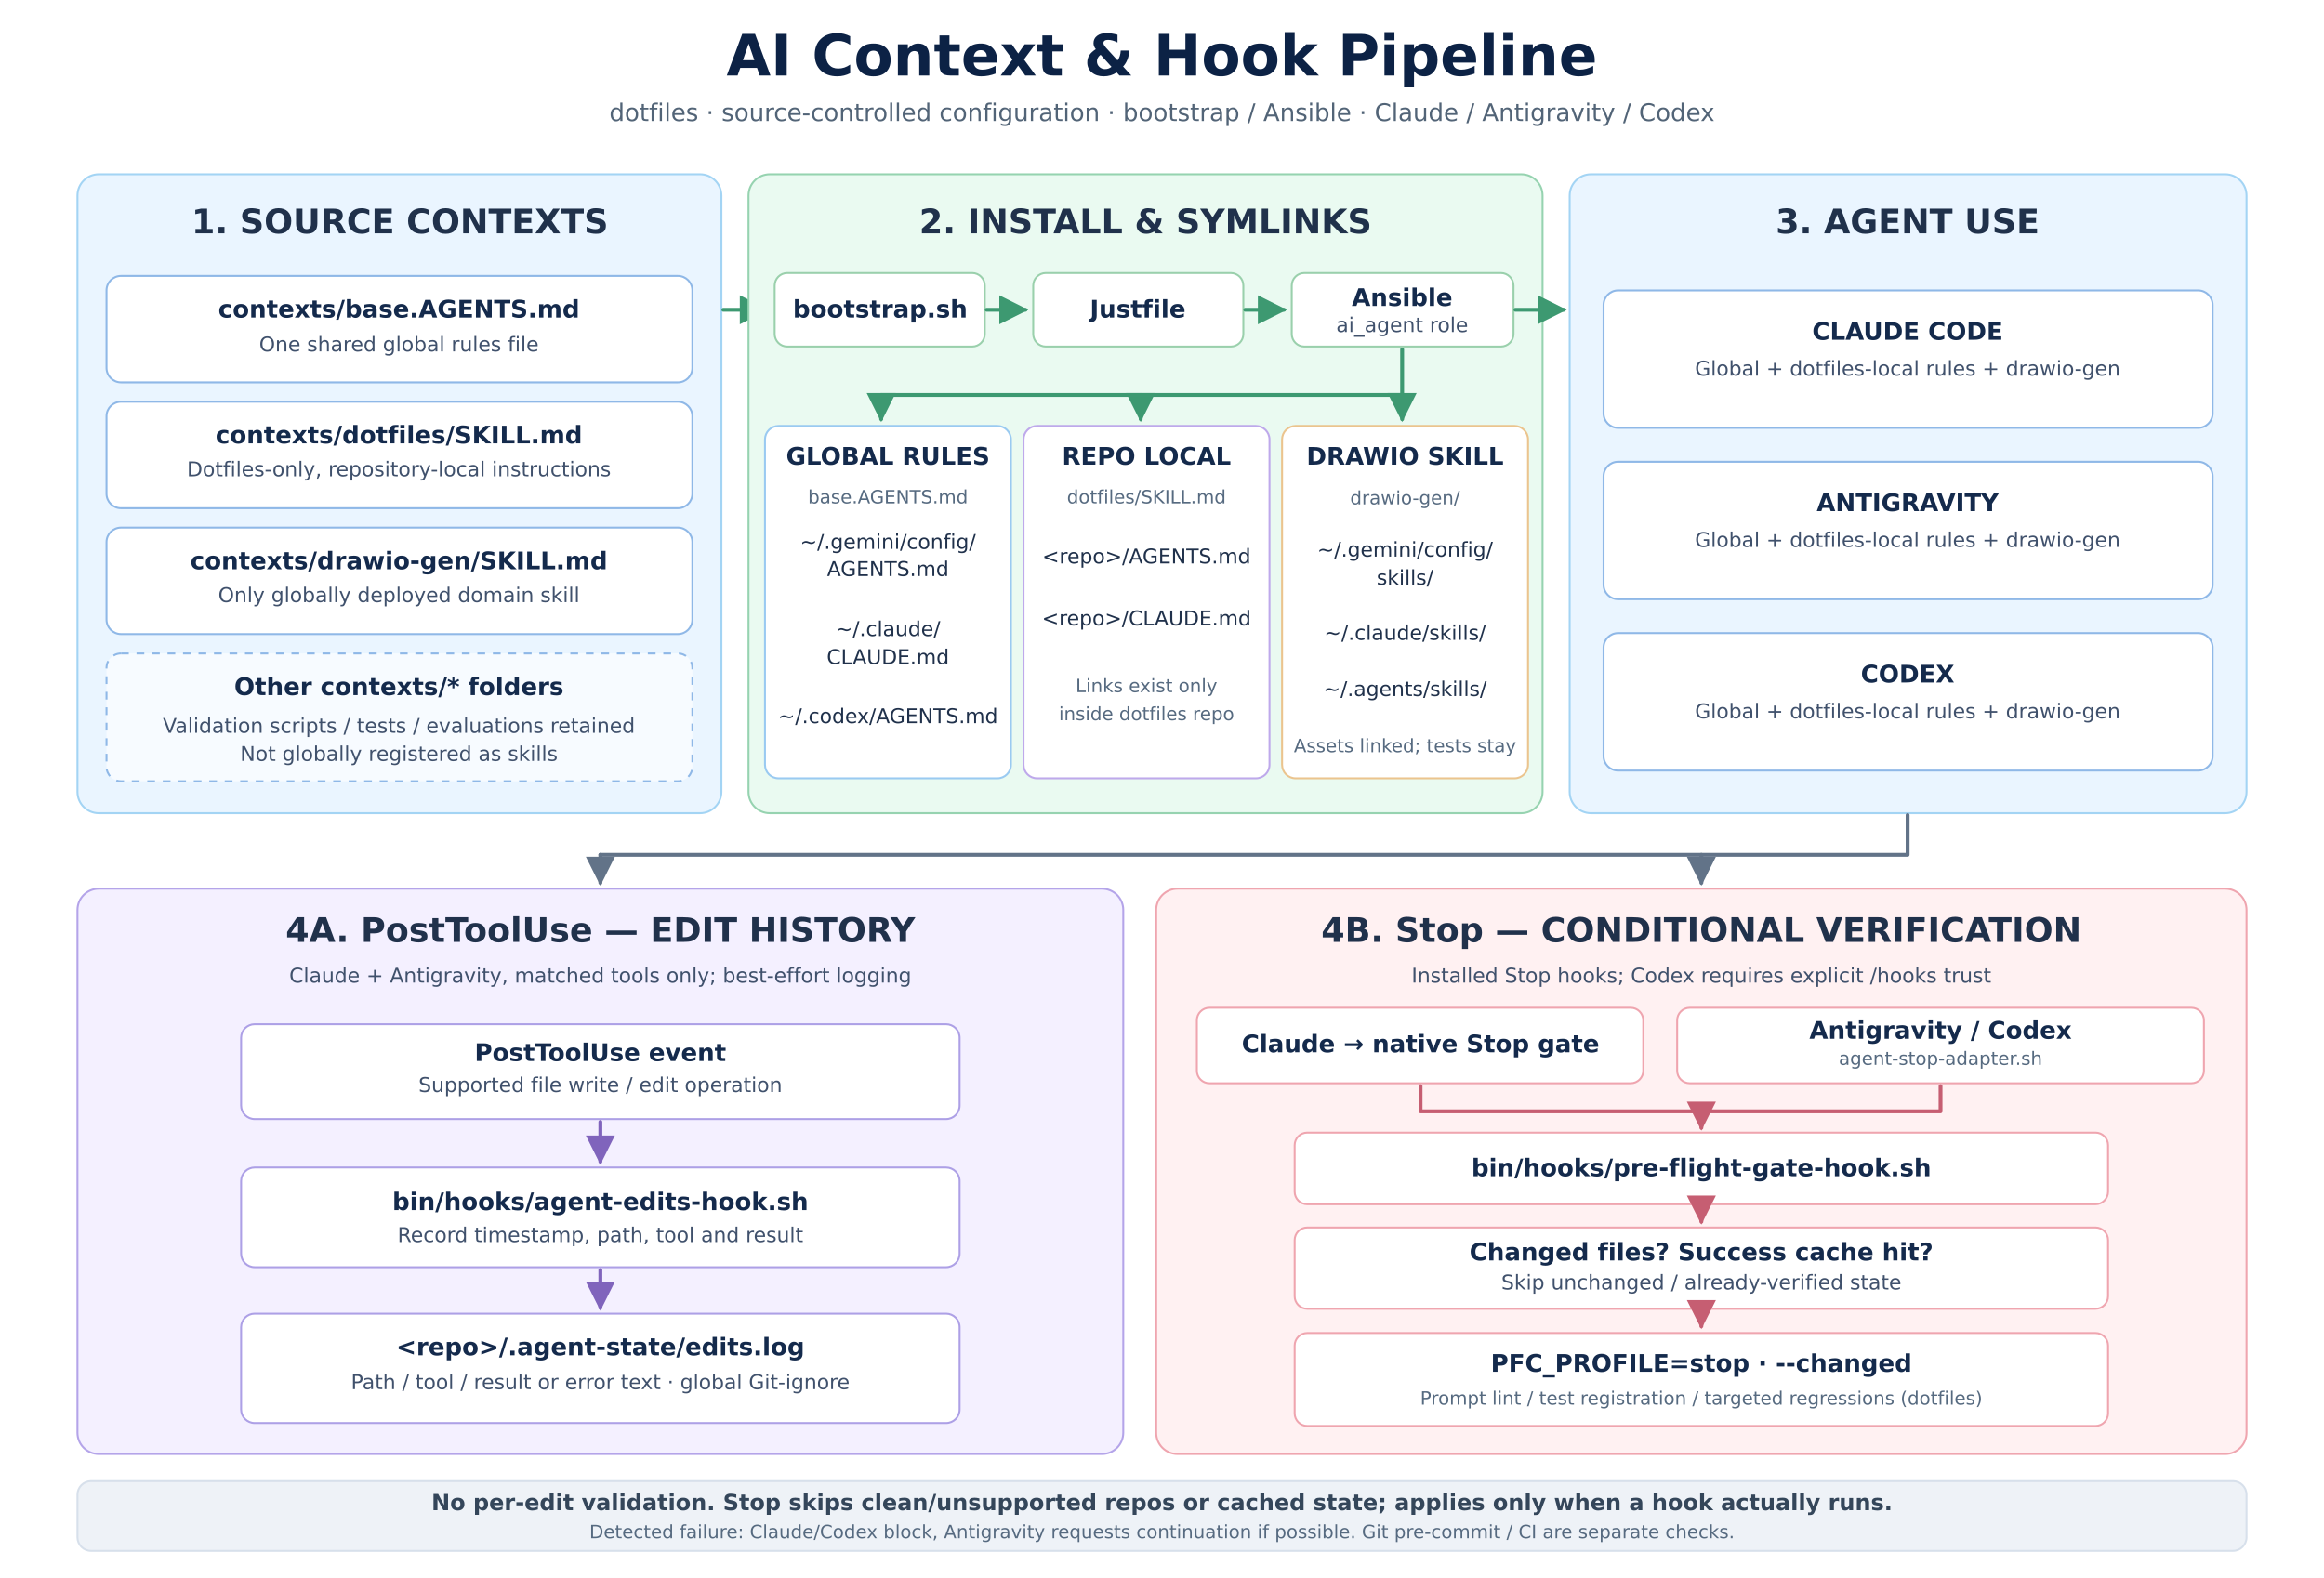
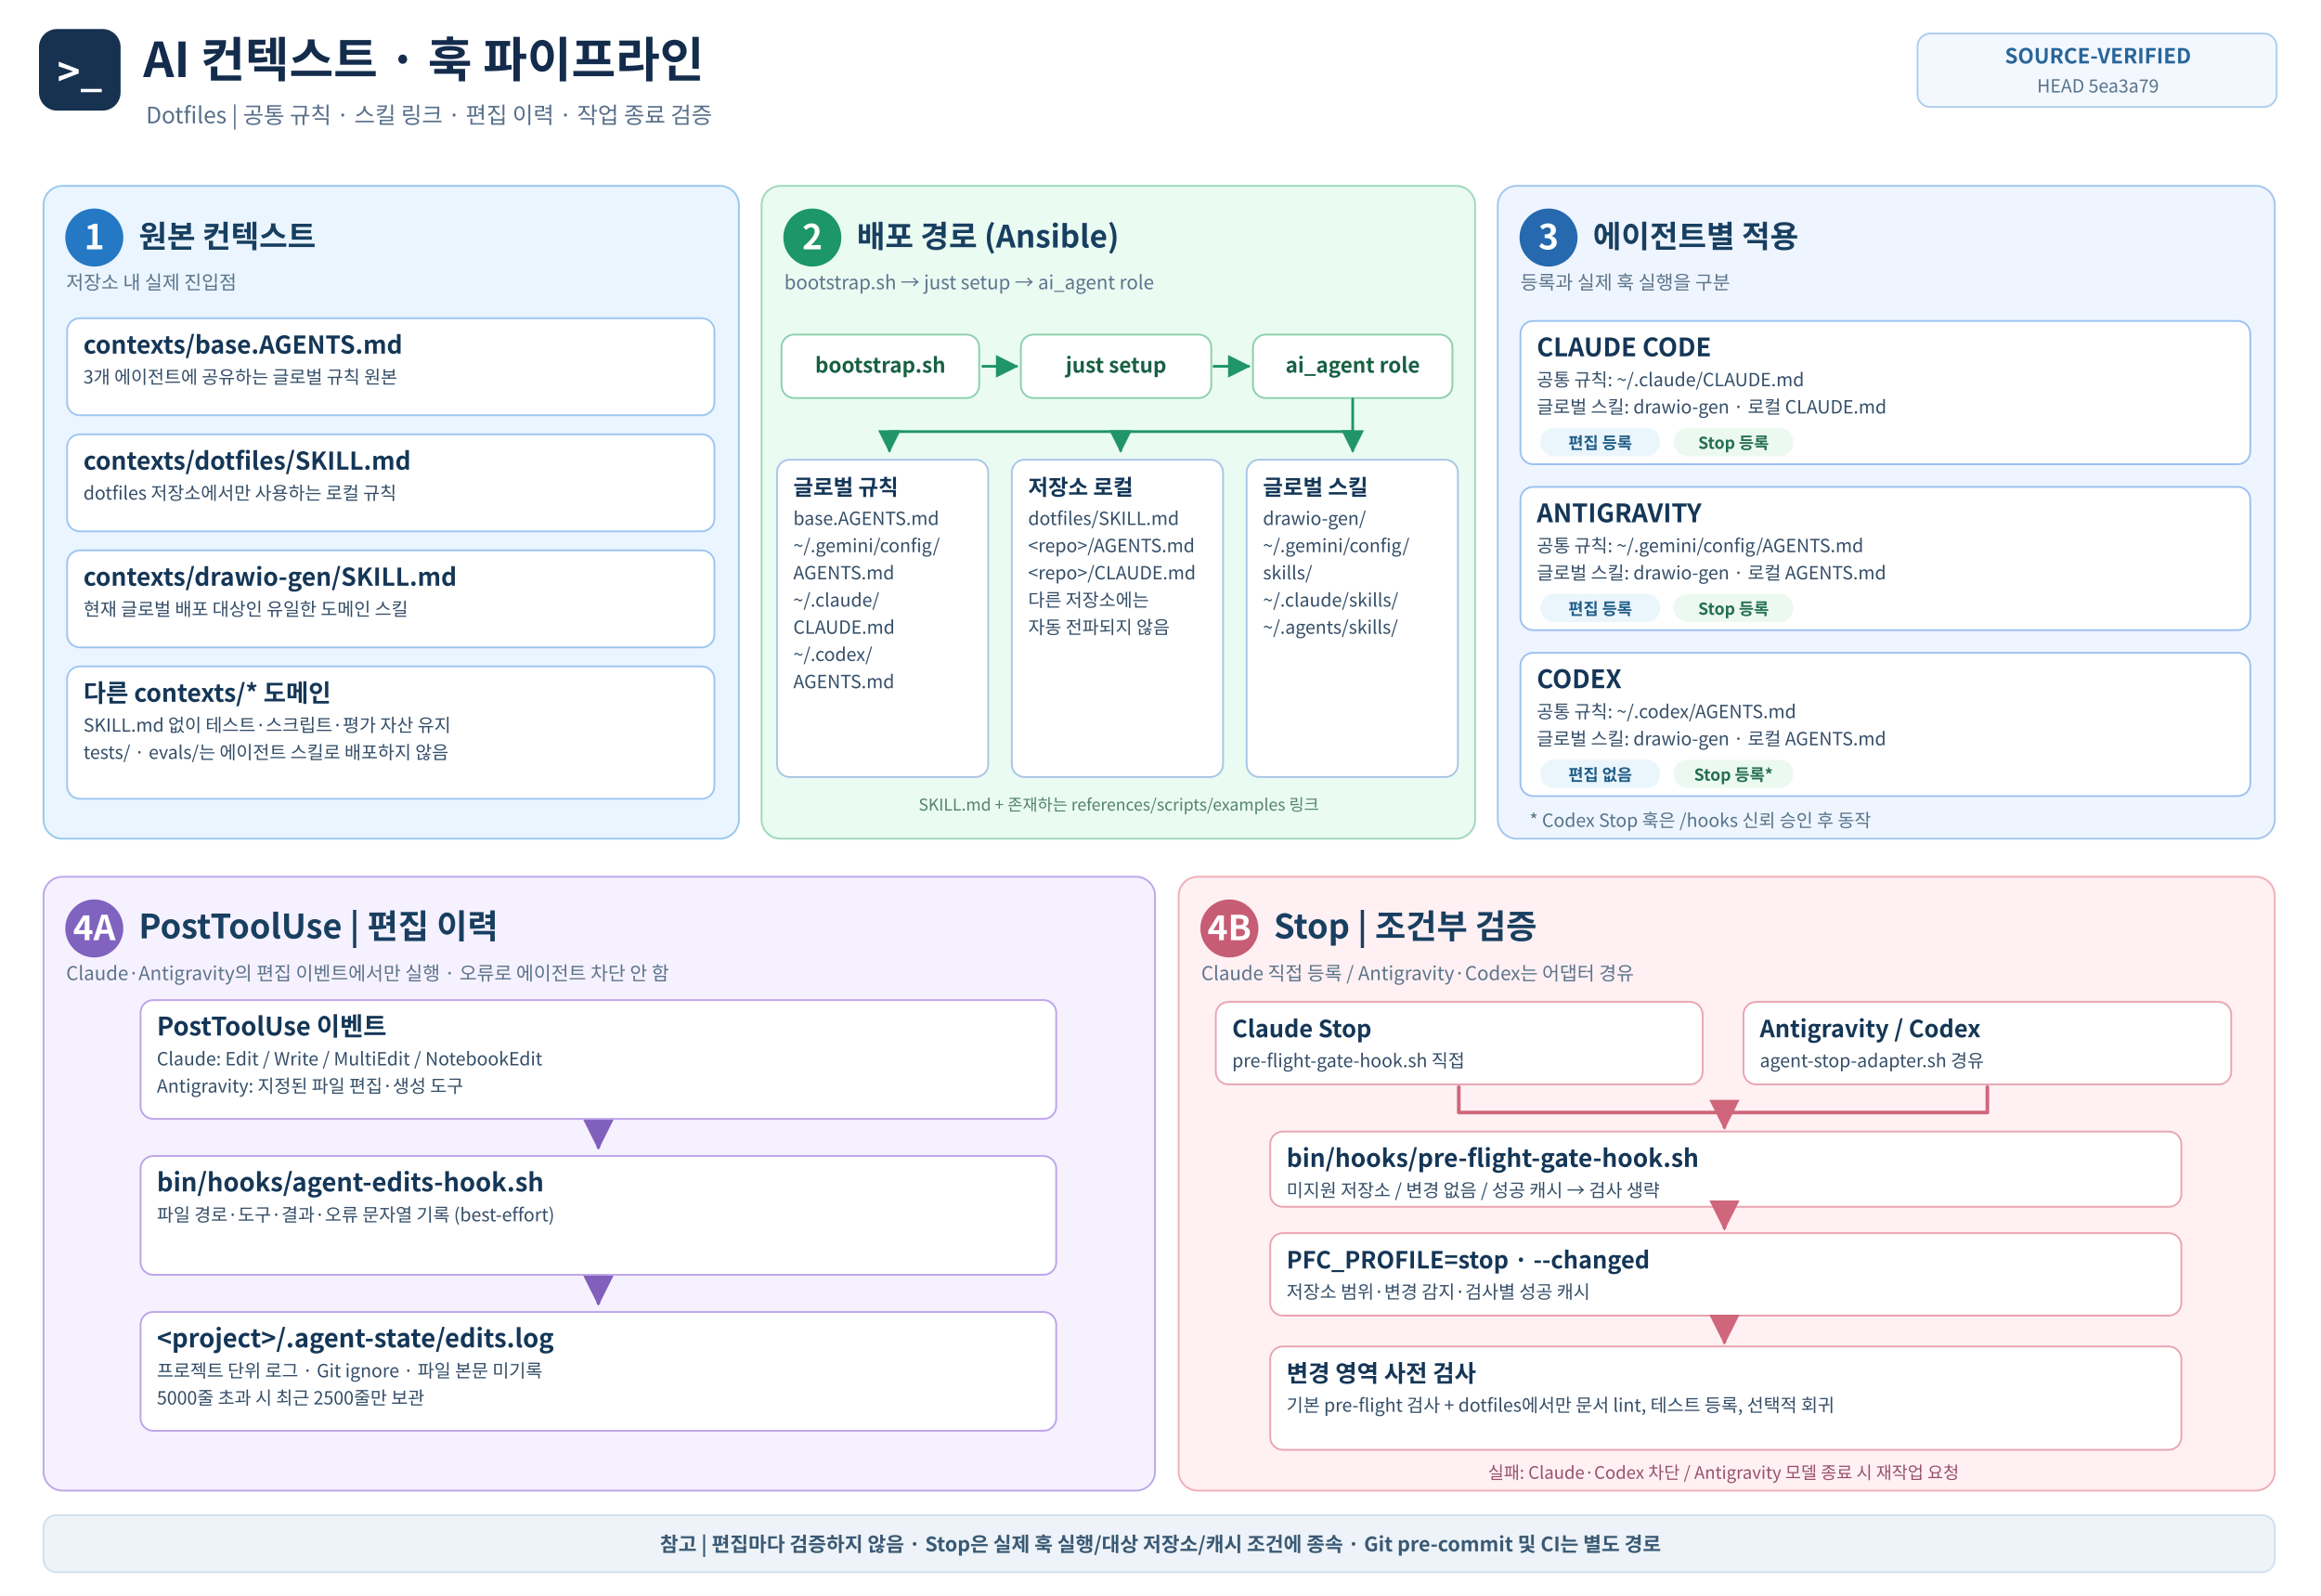
- <svg xmlns="http://www.w3.org/2000/svg" width="2400" height="1630" viewBox="0 0 2400 1630" role="img" aria-labelledby="title desc">
+ <svg xmlns="http://www.w3.org/2000/svg" width="2560" height="1760" viewBox="0 0 2560 1760" role="img" aria-labelledby="t d">
  <defs>
-     <style>
-       text { font-family: "DejaVu Sans", "Segoe UI", sans-serif; fill:#20314b; }
-       .title { font-size:59px; font-weight:700; fill:#0c2245; }
-       .subtitle { font-size:25px; fill:#526477; }
-       .section { font-size:35px; font-weight:700; }
-       .cardtitle { font-size:25px; font-weight:700; fill:#142a4c; }
-       .body { font-size:21px; fill:#40516c; }
-       .path { font-size:21px; fill:#20314b; }
-       .mini { font-size:19px; fill:#566a80; }
-       .foot { font-size:23px; font-weight:600; fill:#34465a; }
-       .source { fill:#fff; stroke:#8fb8e7; stroke-width:2; }
-       .deploy { fill:#fff; stroke:#9ad0ac; stroke-width:2; }
-       .agent { fill:#fff; stroke:#8fb8e7; stroke-width:2; }
-       .log { fill:#fff; stroke:#ada0e6; stroke-width:2; }
-       .stop { fill:#fff; stroke:#efa5af; stroke-width:2; }
-       .wire { fill:none; stroke:#627388; stroke-width:4; stroke-linecap:round; stroke-linejoin:round; }
-       .wire-green { fill:none; stroke:#3d9971; stroke-width:4; stroke-linecap:round; stroke-linejoin:round; }
-       .wire-purple { fill:none; stroke:#8064bc; stroke-width:4; stroke-linecap:round; stroke-linejoin:round; }
-       .wire-red { fill:none; stroke:#c65e72; stroke-width:4; stroke-linecap:round; stroke-linejoin:round; }
-     </style>
-     <marker id="arrow" viewBox="0 0 12 12" refX="10" refY="6" markerWidth="9" markerHeight="9" orient="auto-start-reverse">
-       <path fill="#627388" d="M1 1L11 6L1 11Z" />
+     <marker id="blue" markerWidth="10" markerHeight="10" viewBox="0 0 12 12" refX="10" refY="6" orient="auto">
+       <path d="M1 1L11 6L1 11Z" fill="#2779C9" />
    </marker>
-     <marker id="arrow-green" viewBox="0 0 12 12" refX="10" refY="6" markerWidth="9" markerHeight="9" orient="auto-start-reverse">
-       <path fill="#3d9971" d="M1 1L11 6L1 11Z" />
+     <marker id="green" markerWidth="10" markerHeight="10" viewBox="0 0 12 12" refX="10" refY="6" orient="auto">
+       <path d="M1 1L11 6L1 11Z" fill="#20956A" />
    </marker>
-     <marker id="arrow-purple" viewBox="0 0 12 12" refX="10" refY="6" markerWidth="9" markerHeight="9" orient="auto-start-reverse">
-       <path fill="#8064bc" d="M1 1L11 6L1 11Z" />
+     <marker id="purple" markerWidth="10" markerHeight="10" viewBox="0 0 12 12" refX="10" refY="6" orient="auto">
+       <path d="M1 1L11 6L1 11Z" fill="#8160BC" />
    </marker>
-     <marker id="arrow-red" viewBox="0 0 12 12" refX="10" refY="6" markerWidth="9" markerHeight="9" orient="auto-start-reverse">
-       <path fill="#c65e72" d="M1 1L11 6L1 11Z" />
+     <marker id="red" markerWidth="10" markerHeight="10" viewBox="0 0 12 12" refX="10" refY="6" orient="auto">
+       <path d="M1 1L11 6L1 11Z" fill="#CF667B" />
+     </marker>
+     <marker id="orange" markerWidth="10" markerHeight="10" viewBox="0 0 12 12" refX="10" refY="6" orient="auto">
+       <path d="M1 1L11 6L1 11Z" fill="#E47621" />
    </marker>
  </defs>
-   <rect width="2400" height="1630" fill="#ffffff" />
-   <text class="title" x="1200" y="78" text-anchor="middle">AI Context &amp; Hook Pipeline</text>
-   <text class="subtitle" x="1200" y="125" text-anchor="middle">dotfiles · source-controlled configuration · bootstrap / Ansible · Claude / Antigravity / Codex</text>
-   <rect x="80" y="180" width="665" height="660" rx="22" fill="#eaf5ff" stroke="#a3d4f4" stroke-width="2" />
-   <text class="section" x="413" y="241" fill="#1b548c" text-anchor="middle">1. SOURCE CONTEXTS</text>
-   <rect class="source" x="110" y="285" width="605" height="110" rx="15" />
-   <text class="cardtitle" x="412" y="328" text-anchor="middle">contexts/base.AGENTS.md</text>
-   <text class="body" x="412" y="363" text-anchor="middle">One shared global rules file</text>
-   <rect class="source" x="110" y="415" width="605" height="110" rx="15" />
-   <text class="cardtitle" x="412" y="458" text-anchor="middle">contexts/dotfiles/SKILL.md</text>
-   <text class="body" x="412" y="492" text-anchor="middle">Dotfiles-only, repository-local instructions</text>
-   <rect class="source" x="110" y="545" width="605" height="110" rx="15" />
-   <text class="cardtitle" x="412" y="588" text-anchor="middle">contexts/drawio-gen/SKILL.md</text>
-   <text class="body" x="412" y="622" text-anchor="middle">Only globally deployed domain skill</text>
-   <rect x="110" y="675" width="605" height="132" rx="15" fill="#f7fbff" stroke="#8fb8e7" stroke-width="2" stroke-dasharray="8,8" />
-   <text class="cardtitle" x="412" y="718" text-anchor="middle">Other contexts/* folders</text>
-   <text class="body" x="412" y="757" text-anchor="middle">Validation scripts / tests / evaluations retained</text>
-   <text class="body" x="412" y="786" text-anchor="middle">Not globally registered as skills</text>
-   <path class="wire-green" d="M747 320H791" marker-end="url(#arrow-green)" />
-   <rect x="773" y="180" width="820" height="660" rx="22" fill="#eafaf1" stroke="#96d3b0" stroke-width="2" />
-   <text class="section" x="1183" y="241" text-anchor="middle" fill="#196246">2. INSTALL &amp; SYMLINKS</text>
-   <rect class="deploy" x="800" y="282" width="217" height="76" rx="13" />
-   <rect class="deploy" x="1067" y="282" width="217" height="76" rx="13" />
-   <rect class="deploy" x="1334" y="282" width="229" height="76" rx="13" />
-   <text class="cardtitle" x="909" y="328" text-anchor="middle">bootstrap.sh</text>
-   <text class="cardtitle" x="1175" y="328" text-anchor="middle">Justfile</text>
-   <text class="cardtitle" x="1448" y="316" text-anchor="middle">Ansible</text>
-   <text class="body" x="1448" y="343" text-anchor="middle">ai_agent role</text>
-   <path class="wire-green" d="M1019 320H1059" marker-end="url(#arrow-green)" />
-   <path class="wire-green" d="M1286 320H1326" marker-end="url(#arrow-green)" />
-   <path class="wire-green" d="M1448 361V408H910" />
-   <path class="wire-green" d="M910 408V433" marker-end="url(#arrow-green)" />
-   <path class="wire-green" d="M1178 408V433" marker-end="url(#arrow-green)" />
-   <path class="wire-green" d="M1448 408V433" marker-end="url(#arrow-green)" />
-   <rect x="790" y="440" width="254" height="364" rx="14" fill="#fff" stroke="#9acaf1" stroke-width="2" />
-   <text class="cardtitle" x="917" y="480" text-anchor="middle" fill="#1b548c">GLOBAL RULES</text>
-   <text class="mini" x="917" y="520" text-anchor="middle">base.AGENTS.md</text>
-   <text class="path" x="917" y="567" text-anchor="middle">~/.gemini/config/</text>
-   <text class="path" x="917" y="595" text-anchor="middle">AGENTS.md</text>
-   <text class="path" x="917" y="657" text-anchor="middle">~/.claude/</text>
-   <text class="path" x="917" y="686" text-anchor="middle">CLAUDE.md</text>
-   <text class="path" x="917" y="747" text-anchor="middle">~/.codex/AGENTS.md</text>
-   <rect x="1057" y="440" width="254" height="364" rx="14" fill="#fff" stroke="#bea9eb" stroke-width="2" />
-   <text class="cardtitle" x="1184" y="480" text-anchor="middle" fill="#5c378a">REPO LOCAL</text>
-   <text class="mini" x="1184" y="520" text-anchor="middle">dotfiles/SKILL.md</text>
-   <text class="path" x="1184" y="582" text-anchor="middle">&lt;repo&gt;/AGENTS.md</text>
-   <text class="path" x="1184" y="646" text-anchor="middle">&lt;repo&gt;/CLAUDE.md</text>
-   <text class="mini" x="1184" y="715" text-anchor="middle">Links exist only</text>
-   <text class="mini" x="1184" y="744" text-anchor="middle">inside dotfiles repo</text>
-   <rect x="1324" y="440" width="254" height="364" rx="14" fill="#fff" stroke="#ebc48e" stroke-width="2" />
-   <text class="cardtitle" x="1451" y="480" text-anchor="middle" fill="#965a26">DRAWIO SKILL</text>
-   <text class="mini" x="1451" y="521" text-anchor="middle">drawio-gen/</text>
-   <text class="path" x="1451" y="575" text-anchor="middle">~/.gemini/config/</text>
-   <text class="path" x="1451" y="604" text-anchor="middle">skills/</text>
-   <text class="path" x="1451" y="661" text-anchor="middle">~/.claude/skills/</text>
-   <text class="path" x="1451" y="719" text-anchor="middle">~/.agents/skills/</text>
-   <text class="mini" x="1451" y="777" text-anchor="middle">Assets linked; tests stay</text>
-   <path class="wire-green" d="M1565 320H1615" marker-end="url(#arrow-green)" />
-   <rect x="1621" y="180" width="699" height="660" rx="22" fill="#eaf5ff" stroke="#a3d4f4" stroke-width="2" />
-   <text class="section" x="1970" y="241" text-anchor="middle">3. AGENT USE</text>
-   <rect class="agent" x="1656" y="300" width="629" height="142" rx="15" />
-   <text class="cardtitle" x="1970" y="351" text-anchor="middle">CLAUDE CODE</text>
-   <text class="body" x="1970" y="388" text-anchor="middle">Global + dotfiles-local rules + drawio-gen</text>
-   <rect class="agent" x="1656" y="477" width="629" height="142" rx="15" />
-   <text class="cardtitle" x="1970" y="528" text-anchor="middle">ANTIGRAVITY</text>
-   <text class="body" x="1970" y="565" text-anchor="middle">Global + dotfiles-local rules + drawio-gen</text>
-   <rect class="agent" x="1656" y="654" width="629" height="142" rx="15" />
-   <text class="cardtitle" x="1970" y="705" text-anchor="middle">CODEX</text>
-   <text class="body" x="1970" y="742" text-anchor="middle">Global + dotfiles-local rules + drawio-gen</text>
-   <path class="wire" d="M1970 842V883H620" />
-   <path class="wire" d="M620 883V912" marker-end="url(#arrow)" />
-   <path class="wire" d="M1757 883V912" marker-end="url(#arrow)" />
-   <rect x="80" y="918" width="1080" height="584" rx="22" fill="#f4f0ff" stroke="#b4a4e9" stroke-width="2" />
-   <text class="section" x="620" y="973" text-anchor="middle" fill="#594097">4A. PostToolUse — EDIT HISTORY</text>
-   <text class="body" x="620" y="1015" text-anchor="middle">Claude + Antigravity, matched tools only; best-effort logging</text>
-   <rect class="log" x="249" y="1058" width="742" height="98" rx="14" />
-   <text class="cardtitle" x="620" y="1096" text-anchor="middle">PostToolUse event</text>
-   <text class="body" x="620" y="1128" text-anchor="middle">Supported file write / edit operation</text>
-   <path class="wire-purple" d="M620 1159V1200" marker-end="url(#arrow-purple)" />
-   <rect class="log" x="249" y="1206" width="742" height="103" rx="14" />
-   <text class="cardtitle" x="620" y="1250" text-anchor="middle">bin/hooks/agent-edits-hook.sh</text>
-   <text class="body" x="620" y="1283" text-anchor="middle">Record timestamp, path, tool and result</text>
-   <path class="wire-purple" d="M620 1312V1351" marker-end="url(#arrow-purple)" />
-   <rect class="log" x="249" y="1357" width="742" height="113" rx="14" />
-   <text class="cardtitle" x="620" y="1400" text-anchor="middle">&lt;repo&gt;/.agent-state/edits.log</text>
-   <text class="body" x="620" y="1435" text-anchor="middle">Path / tool / result or error text · global Git-ignore</text>
-   <rect x="1194" y="918" width="1126" height="584" rx="22" fill="#fff1f2" stroke="#efa5af" stroke-width="2" />
-   <text class="section" x="1757" y="973" text-anchor="middle" fill="#92374b">4B. Stop — CONDITIONAL VERIFICATION</text>
-   <text class="body" x="1757" y="1015" text-anchor="middle">Installed Stop hooks; Codex requires explicit /hooks trust</text>
-   <rect class="stop" x="1236" y="1041" width="461" height="78" rx="13" />
-   <rect class="stop" x="1732" y="1041" width="544" height="78" rx="13" />
-   <text class="cardtitle" x="1467" y="1087" text-anchor="middle">Claude → native Stop gate</text>
-   <text class="cardtitle" x="2004" y="1073" text-anchor="middle">Antigravity / Codex</text>
-   <text class="mini" x="2004" y="1100" text-anchor="middle">agent-stop-adapter.sh</text>
-   <path class="wire-red" d="M1467 1122V1148H1757" />
-   <path class="wire-red" d="M2004 1122V1148H1757" />
-   <path class="wire-red" d="M1757 1148V1165" marker-end="url(#arrow-red)" />
-   <rect class="stop" x="1337" y="1170" width="840" height="74" rx="13" />
-   <text class="cardtitle" x="1757" y="1215" text-anchor="middle">bin/hooks/pre-flight-gate-hook.sh</text>
-   <path class="wire-red" d="M1757 1247V1262" marker-end="url(#arrow-red)" />
-   <rect class="stop" x="1337" y="1268" width="840" height="84" rx="13" />
-   <text class="cardtitle" x="1757" y="1302" text-anchor="middle">Changed files?  Success cache hit?</text>
-   <text class="body" x="1757" y="1332" text-anchor="middle">Skip unchanged / already-verified state</text>
-   <path class="wire-red" d="M1757 1355V1370" marker-end="url(#arrow-red)" />
-   <rect class="stop" x="1337" y="1377" width="840" height="96" rx="13" />
-   <text class="cardtitle" x="1757" y="1417" text-anchor="middle">PFC_PROFILE=stop · --changed</text>
-   <text class="mini" x="1757" y="1451" text-anchor="middle">Prompt lint / test registration / targeted regressions (dotfiles)</text>
-   <rect x="80" y="1530" width="2240" height="72" rx="14" fill="#eef2f7" stroke="#d7e0eb" stroke-width="2" />
-   <text class="foot" x="1200" y="1560" text-anchor="middle">No per-edit validation. Stop skips clean/unsupported repos or cached state; applies only when a hook actually runs.</text>
-   <text class="mini" x="1200" y="1589" text-anchor="middle">Detected failure: Claude/Codex block, Antigravity requests continuation if possible. Git pre-commit / CI are separate checks.</text>
+   <rect x="0" y="0" width="2560" height="1760" rx="0" fill="#FFFFFF" stroke="none" stroke-width="2" />
+   <rect x="43" y="32" width="90" height="90" rx="20" fill="#163250" stroke="none" stroke-width="0" />
+   <text x="88" y="95" font-family="Malgun Gothic,Noto Sans CJK KR,sans-serif" font-size="43" font-weight="700" fill="#FFFFFF" text-anchor="middle">&gt;_</text>
+   <text x="158" y="85" font-family="Malgun Gothic,Noto Sans CJK KR,sans-serif" font-size="53" font-weight="700" fill="#142C4C" text-anchor="start">AI 컨텍스트 · 훅 파이프라인</text>
+   <text x="161" y="136" font-family="Malgun Gothic,Noto Sans CJK KR,sans-serif" font-size="25" font-weight="400" fill="#576F89" text-anchor="start">Dotfiles | 공통 규칙 · 스킬 링크 · 편집 이력 · 작업 종료 검증</text>
+   <rect x="2115" y="37" width="396" height="81" rx="14" fill="#F3F8FE" stroke="#AECDEC" stroke-width="2" />
+   <text x="2314" y="70" font-family="Malgun Gothic,Noto Sans CJK KR,sans-serif" font-size="23" font-weight="700" fill="#286599" text-anchor="middle">SOURCE-VERIFIED</text>
+   <text x="2314" y="102" font-family="Malgun Gothic,Noto Sans CJK KR,sans-serif" font-size="20" font-weight="400" fill="#57738D" text-anchor="middle">HEAD 5ea3a79</text>
+   <rect x="48" y="205" width="767" height="720" rx="21" fill="#EAF5FF" stroke="#98C9EE" stroke-width="2" />
+   <rect x="72" y="230" width="64" height="64" rx="32" fill="#2478C4" stroke="none" stroke-width="0" />
+   <text x="104" y="275" font-family="Malgun Gothic,Noto Sans CJK KR,sans-serif" font-size="38" font-weight="700" fill="#FFFFFF" text-anchor="middle">1</text>
+   <text x="153" y="273" font-family="Malgun Gothic,Noto Sans CJK KR,sans-serif" font-size="34" font-weight="700" fill="#183F60" text-anchor="start">원본 컨텍스트</text>
+   <text x="73" y="319" font-family="Malgun Gothic,Noto Sans CJK KR,sans-serif" font-size="21" font-weight="400" fill="#5B748B" text-anchor="start">저장소 내 실제 진입점</text>
+   <rect x="840" y="205" width="787" height="720" rx="21" fill="#EAFBF2" stroke="#A0D8BB" stroke-width="2" />
+   <rect x="864" y="230" width="64" height="64" rx="32" fill="#1D966A" stroke="none" stroke-width="0" />
+   <text x="896" y="275" font-family="Malgun Gothic,Noto Sans CJK KR,sans-serif" font-size="38" font-weight="700" fill="#FFFFFF" text-anchor="middle">2</text>
+   <text x="945" y="273" font-family="Malgun Gothic,Noto Sans CJK KR,sans-serif" font-size="34" font-weight="700" fill="#183F60" text-anchor="start">배포 경로 (Ansible)</text>
+   <text x="865" y="319" font-family="Malgun Gothic,Noto Sans CJK KR,sans-serif" font-size="21" font-weight="400" fill="#5B748B" text-anchor="start">bootstrap.sh → just setup → ai_agent role</text>
+   <rect x="1652" y="205" width="857" height="720" rx="21" fill="#EFF5FF" stroke="#A4C6ED" stroke-width="2" />
+   <rect x="1676" y="230" width="64" height="64" rx="32" fill="#2669AE" stroke="none" stroke-width="0" />
+   <text x="1708" y="275" font-family="Malgun Gothic,Noto Sans CJK KR,sans-serif" font-size="38" font-weight="700" fill="#FFFFFF" text-anchor="middle">3</text>
+   <text x="1757" y="273" font-family="Malgun Gothic,Noto Sans CJK KR,sans-serif" font-size="34" font-weight="700" fill="#183F60" text-anchor="start">에이전트별 적용</text>
+   <text x="1677" y="319" font-family="Malgun Gothic,Noto Sans CJK KR,sans-serif" font-size="21" font-weight="400" fill="#5B748B" text-anchor="start">등록과 실제 훅 실행을 구분</text>
+   <rect x="74" y="351" width="714" height="107" rx="14" fill="#FFFFFF" stroke="#9FC5F1" stroke-width="2" />
+   <text x="92" y="390" font-family="Malgun Gothic,Noto Sans CJK KR,sans-serif" font-size="27" font-weight="700" fill="#143657" text-anchor="start">contexts/base.AGENTS.md</text>
+   <text x="92" y="423" font-family="Malgun Gothic,Noto Sans CJK KR,sans-serif" font-size="20" font-weight="400" fill="#344E68" text-anchor="start">3개 에이전트에 공유하는 글로벌 규칙 원본</text>
+   <rect x="74" y="479" width="714" height="107" rx="14" fill="#FFFFFF" stroke="#9FC5F1" stroke-width="2" />
+   <text x="92" y="518" font-family="Malgun Gothic,Noto Sans CJK KR,sans-serif" font-size="27" font-weight="700" fill="#143657" text-anchor="start">contexts/dotfiles/SKILL.md</text>
+   <text x="92" y="551" font-family="Malgun Gothic,Noto Sans CJK KR,sans-serif" font-size="20" font-weight="400" fill="#344E68" text-anchor="start">dotfiles 저장소에서만 사용하는 로컬 규칙</text>
+   <rect x="74" y="607" width="714" height="107" rx="14" fill="#FFFFFF" stroke="#9FC5F1" stroke-width="2" />
+   <text x="92" y="646" font-family="Malgun Gothic,Noto Sans CJK KR,sans-serif" font-size="27" font-weight="700" fill="#143657" text-anchor="start">contexts/drawio-gen/SKILL.md</text>
+   <text x="92" y="679" font-family="Malgun Gothic,Noto Sans CJK KR,sans-serif" font-size="20" font-weight="400" fill="#344E68" text-anchor="start">현재 글로벌 배포 대상인 유일한 도메인 스킬</text>
+   <rect x="74" y="735" width="714" height="146" rx="14" fill="#FFFFFF" stroke="#9FC5F1" stroke-width="2" />
+   <text x="92" y="774" font-family="Malgun Gothic,Noto Sans CJK KR,sans-serif" font-size="27" font-weight="700" fill="#143657" text-anchor="start">다른 contexts/* 도메인</text>
+   <text x="92" y="807" font-family="Malgun Gothic,Noto Sans CJK KR,sans-serif" font-size="20" font-weight="400" fill="#344E68" text-anchor="start">SKILL.md 없이 테스트·스크립트·평가 자산 유지</text>
+   <text x="92" y="837" font-family="Malgun Gothic,Noto Sans CJK KR,sans-serif" font-size="20" font-weight="400" fill="#344E68" text-anchor="start">tests/ · evals/는 에이전트 스킬로 배포하지 않음</text>
+   <rect x="862" y="369" width="218" height="70" rx="14" fill="#FFFFFF" stroke="#8DCFAC" stroke-width="2" />
+   <text x="971.0" y="411" font-family="Malgun Gothic,Noto Sans CJK KR,sans-serif" font-size="23" font-weight="700" fill="#176044" text-anchor="middle">bootstrap.sh</text>
+   <rect x="1126" y="369" width="210" height="70" rx="14" fill="#FFFFFF" stroke="#8DCFAC" stroke-width="2" />
+   <text x="1231.0" y="411" font-family="Malgun Gothic,Noto Sans CJK KR,sans-serif" font-size="23" font-weight="700" fill="#176044" text-anchor="middle">just setup</text>
+   <rect x="1382" y="369" width="220" height="70" rx="14" fill="#FFFFFF" stroke="#8DCFAC" stroke-width="2" />
+   <text x="1492.0" y="411" font-family="Malgun Gothic,Noto Sans CJK KR,sans-serif" font-size="23" font-weight="700" fill="#176044" text-anchor="middle">ai_agent role</text>
+   <path d="M1084 404H1121" fill="none" stroke="#20956A" stroke-width="3" stroke-linecap="round" stroke-linejoin="round" marker-end="url(#green)" />
+   <path d="M1339 404H1377" fill="none" stroke="#20956A" stroke-width="3" stroke-linecap="round" stroke-linejoin="round" marker-end="url(#green)" />
+   <path d="M1492 440V476H983" fill="none" stroke="#20956A" stroke-width="3" stroke-linecap="round" stroke-linejoin="round" />
+   <path d="M981 476V497" fill="none" stroke="#20956A" stroke-width="3" stroke-linecap="round" stroke-linejoin="round" marker-end="url(#green)" />
+   <path d="M1236 476V497" fill="none" stroke="#20956A" stroke-width="3" stroke-linecap="round" stroke-linejoin="round" marker-end="url(#green)" />
+   <path d="M1492 476V497" fill="none" stroke="#20956A" stroke-width="3" stroke-linecap="round" stroke-linejoin="round" marker-end="url(#green)" />
+   <rect x="857" y="507" width="233" height="350" rx="14" fill="#FFFFFF" stroke="#A8C6E6" stroke-width="2" />
+   <text x="875" y="546" font-family="Malgun Gothic,Noto Sans CJK KR,sans-serif" font-size="24" font-weight="700" fill="#143657" text-anchor="start">글로벌 규칙</text>
+   <text x="875" y="579" font-family="Malgun Gothic,Noto Sans CJK KR,sans-serif" font-size="20" font-weight="400" fill="#344E68" text-anchor="start">base.AGENTS.md</text>
+   <text x="875" y="609" font-family="Malgun Gothic,Noto Sans CJK KR,sans-serif" font-size="20" font-weight="400" fill="#344E68" text-anchor="start">~/.gemini/config/</text>
+   <text x="875" y="639" font-family="Malgun Gothic,Noto Sans CJK KR,sans-serif" font-size="20" font-weight="400" fill="#344E68" text-anchor="start">  AGENTS.md</text>
+   <text x="875" y="669" font-family="Malgun Gothic,Noto Sans CJK KR,sans-serif" font-size="20" font-weight="400" fill="#344E68" text-anchor="start">~/.claude/</text>
+   <text x="875" y="699" font-family="Malgun Gothic,Noto Sans CJK KR,sans-serif" font-size="20" font-weight="400" fill="#344E68" text-anchor="start">  CLAUDE.md</text>
+   <text x="875" y="729" font-family="Malgun Gothic,Noto Sans CJK KR,sans-serif" font-size="20" font-weight="400" fill="#344E68" text-anchor="start">~/.codex/</text>
+   <text x="875" y="759" font-family="Malgun Gothic,Noto Sans CJK KR,sans-serif" font-size="20" font-weight="400" fill="#344E68" text-anchor="start">  AGENTS.md</text>
+   <rect x="1116" y="507" width="233" height="350" rx="14" fill="#FFFFFF" stroke="#A8C6E6" stroke-width="2" />
+   <text x="1134" y="546" font-family="Malgun Gothic,Noto Sans CJK KR,sans-serif" font-size="24" font-weight="700" fill="#143657" text-anchor="start">저장소 로컬</text>
+   <text x="1134" y="579" font-family="Malgun Gothic,Noto Sans CJK KR,sans-serif" font-size="20" font-weight="400" fill="#344E68" text-anchor="start">dotfiles/SKILL.md</text>
+   <text x="1134" y="609" font-family="Malgun Gothic,Noto Sans CJK KR,sans-serif" font-size="20" font-weight="400" fill="#344E68" text-anchor="start">&lt;repo&gt;/AGENTS.md</text>
+   <text x="1134" y="639" font-family="Malgun Gothic,Noto Sans CJK KR,sans-serif" font-size="20" font-weight="400" fill="#344E68" text-anchor="start">&lt;repo&gt;/CLAUDE.md</text>
+   <text x="1134" y="669" font-family="Malgun Gothic,Noto Sans CJK KR,sans-serif" font-size="20" font-weight="400" fill="#344E68" text-anchor="start">다른 저장소에는</text>
+   <text x="1134" y="699" font-family="Malgun Gothic,Noto Sans CJK KR,sans-serif" font-size="20" font-weight="400" fill="#344E68" text-anchor="start">자동 전파되지 않음</text>
+   <rect x="1375" y="507" width="233" height="350" rx="14" fill="#FFFFFF" stroke="#A8C6E6" stroke-width="2" />
+   <text x="1393" y="546" font-family="Malgun Gothic,Noto Sans CJK KR,sans-serif" font-size="24" font-weight="700" fill="#143657" text-anchor="start">글로벌 스킬</text>
+   <text x="1393" y="579" font-family="Malgun Gothic,Noto Sans CJK KR,sans-serif" font-size="20" font-weight="400" fill="#344E68" text-anchor="start">drawio-gen/</text>
+   <text x="1393" y="609" font-family="Malgun Gothic,Noto Sans CJK KR,sans-serif" font-size="20" font-weight="400" fill="#344E68" text-anchor="start">~/.gemini/config/</text>
+   <text x="1393" y="639" font-family="Malgun Gothic,Noto Sans CJK KR,sans-serif" font-size="20" font-weight="400" fill="#344E68" text-anchor="start">  skills/</text>
+   <text x="1393" y="669" font-family="Malgun Gothic,Noto Sans CJK KR,sans-serif" font-size="20" font-weight="400" fill="#344E68" text-anchor="start">~/.claude/skills/</text>
+   <text x="1393" y="699" font-family="Malgun Gothic,Noto Sans CJK KR,sans-serif" font-size="20" font-weight="400" fill="#344E68" text-anchor="start">~/.agents/skills/</text>
+   <text x="1234" y="894" font-family="Malgun Gothic,Noto Sans CJK KR,sans-serif" font-size="18" font-weight="400" fill="#53826D" text-anchor="middle">SKILL.md + 존재하는 references/scripts/examples 링크</text>
+   <rect x="1677" y="354" width="805" height="158" rx="14" fill="#FFFFFF" stroke="#9CC1F0" stroke-width="2" />
+   <text x="1695" y="393" font-family="Malgun Gothic,Noto Sans CJK KR,sans-serif" font-size="28" font-weight="700" fill="#143657" text-anchor="start">CLAUDE CODE</text>
+   <text x="1695" y="426" font-family="Malgun Gothic,Noto Sans CJK KR,sans-serif" font-size="20" font-weight="400" fill="#344E68" text-anchor="start">공통 규칙: ~/.claude/CLAUDE.md</text>
+   <text x="1695" y="456" font-family="Malgun Gothic,Noto Sans CJK KR,sans-serif" font-size="20" font-weight="400" fill="#344E68" text-anchor="start">글로벌 스킬: drawio-gen · 로컬 CLAUDE.md</text>
+   <rect x="1699" y="472" width="132" height="31" rx="15" fill="#EAF5FC" stroke="none" stroke-width="0" />
+   <text x="1765" y="495" font-family="Malgun Gothic,Noto Sans CJK KR,sans-serif" font-size="18" font-weight="700" fill="#205D87" text-anchor="middle">편집 등록</text>
+   <rect x="1846" y="472" width="132" height="31" rx="15" fill="#ECF9F1" stroke="none" stroke-width="0" />
+   <text x="1912" y="495" font-family="Malgun Gothic,Noto Sans CJK KR,sans-serif" font-size="18" font-weight="700" fill="#246F51" text-anchor="middle">Stop 등록</text>
+   <rect x="1677" y="537" width="805" height="158" rx="14" fill="#FFFFFF" stroke="#9CC1F0" stroke-width="2" />
+   <text x="1695" y="576" font-family="Malgun Gothic,Noto Sans CJK KR,sans-serif" font-size="28" font-weight="700" fill="#143657" text-anchor="start">ANTIGRAVITY</text>
+   <text x="1695" y="609" font-family="Malgun Gothic,Noto Sans CJK KR,sans-serif" font-size="20" font-weight="400" fill="#344E68" text-anchor="start">공통 규칙: ~/.gemini/config/AGENTS.md</text>
+   <text x="1695" y="639" font-family="Malgun Gothic,Noto Sans CJK KR,sans-serif" font-size="20" font-weight="400" fill="#344E68" text-anchor="start">글로벌 스킬: drawio-gen · 로컬 AGENTS.md</text>
+   <rect x="1699" y="655" width="132" height="31" rx="15" fill="#EAF5FC" stroke="none" stroke-width="0" />
+   <text x="1765" y="678" font-family="Malgun Gothic,Noto Sans CJK KR,sans-serif" font-size="18" font-weight="700" fill="#205D87" text-anchor="middle">편집 등록</text>
+   <rect x="1846" y="655" width="132" height="31" rx="15" fill="#ECF9F1" stroke="none" stroke-width="0" />
+   <text x="1912" y="678" font-family="Malgun Gothic,Noto Sans CJK KR,sans-serif" font-size="18" font-weight="700" fill="#246F51" text-anchor="middle">Stop 등록</text>
+   <rect x="1677" y="720" width="805" height="158" rx="14" fill="#FFFFFF" stroke="#9CC1F0" stroke-width="2" />
+   <text x="1695" y="759" font-family="Malgun Gothic,Noto Sans CJK KR,sans-serif" font-size="28" font-weight="700" fill="#143657" text-anchor="start">CODEX</text>
+   <text x="1695" y="792" font-family="Malgun Gothic,Noto Sans CJK KR,sans-serif" font-size="20" font-weight="400" fill="#344E68" text-anchor="start">공통 규칙: ~/.codex/AGENTS.md</text>
+   <text x="1695" y="822" font-family="Malgun Gothic,Noto Sans CJK KR,sans-serif" font-size="20" font-weight="400" fill="#344E68" text-anchor="start">글로벌 스킬: drawio-gen · 로컬 AGENTS.md</text>
+   <rect x="1699" y="838" width="132" height="31" rx="15" fill="#EAF5FC" stroke="none" stroke-width="0" />
+   <text x="1765" y="861" font-family="Malgun Gothic,Noto Sans CJK KR,sans-serif" font-size="18" font-weight="700" fill="#205D87" text-anchor="middle">편집 없음</text>
+   <rect x="1846" y="838" width="132" height="31" rx="15" fill="#ECF9F1" stroke="none" stroke-width="0" />
+   <text x="1912" y="861" font-family="Malgun Gothic,Noto Sans CJK KR,sans-serif" font-size="18" font-weight="700" fill="#246F51" text-anchor="middle">Stop 등록*</text>
+   <text x="1687" y="912" font-family="Malgun Gothic,Noto Sans CJK KR,sans-serif" font-size="20" font-weight="400" fill="#55738A" text-anchor="start">* Codex Stop 훅은 /hooks 신뢰 승인 후 동작</text>
+   <rect x="48" y="967" width="1226" height="677" rx="21" fill="#F6F1FF" stroke="#BCA7EB" stroke-width="2" />
+   <rect x="72" y="992" width="64" height="64" rx="32" fill="#8062BF" stroke="none" stroke-width="0" />
+   <text x="104" y="1037" font-family="Malgun Gothic,Noto Sans CJK KR,sans-serif" font-size="38" font-weight="700" fill="#FFFFFF" text-anchor="middle">4A</text>
+   <text x="153" y="1035" font-family="Malgun Gothic,Noto Sans CJK KR,sans-serif" font-size="37" font-weight="700" fill="#183F60" text-anchor="start">PostToolUse | 편집 이력</text>
+   <text x="73" y="1081" font-family="Malgun Gothic,Noto Sans CJK KR,sans-serif" font-size="21" font-weight="400" fill="#5B748B" text-anchor="start">Claude·Antigravity의 편집 이벤트에서만 실행 · 오류로 에이전트 차단 안 함</text>
+   <rect x="1300" y="967" width="1209" height="677" rx="21" fill="#FFF0F3" stroke="#F0AEB9" stroke-width="2" />
+   <rect x="1324" y="992" width="64" height="64" rx="32" fill="#C75D75" stroke="none" stroke-width="0" />
+   <text x="1356" y="1037" font-family="Malgun Gothic,Noto Sans CJK KR,sans-serif" font-size="38" font-weight="700" fill="#FFFFFF" text-anchor="middle">4B</text>
+   <text x="1405" y="1035" font-family="Malgun Gothic,Noto Sans CJK KR,sans-serif" font-size="37" font-weight="700" fill="#183F60" text-anchor="start">Stop | 조건부 검증</text>
+   <text x="1325" y="1081" font-family="Malgun Gothic,Noto Sans CJK KR,sans-serif" font-size="21" font-weight="400" fill="#5B748B" text-anchor="start">Claude 직접 등록 / Antigravity·Codex는 어댑터 경유</text>
+   <rect x="155" y="1103" width="1010" height="131" rx="14" fill="#FFFFFF" stroke="#BDA4E9" stroke-width="2" />
+   <text x="173" y="1142" font-family="Malgun Gothic,Noto Sans CJK KR,sans-serif" font-size="28" font-weight="700" fill="#143657" text-anchor="start">PostToolUse 이벤트</text>
+   <text x="173" y="1175" font-family="Malgun Gothic,Noto Sans CJK KR,sans-serif" font-size="20" font-weight="400" fill="#344E68" text-anchor="start">Claude: Edit / Write / MultiEdit / NotebookEdit</text>
+   <text x="173" y="1205" font-family="Malgun Gothic,Noto Sans CJK KR,sans-serif" font-size="20" font-weight="400" fill="#344E68" text-anchor="start">Antigravity: 지정된 파일 편집·생성 도구</text>
+   <rect x="155" y="1275" width="1010" height="131" rx="14" fill="#FFFFFF" stroke="#BDA4E9" stroke-width="2" />
+   <text x="173" y="1314" font-family="Malgun Gothic,Noto Sans CJK KR,sans-serif" font-size="28" font-weight="700" fill="#143657" text-anchor="start">bin/hooks/agent-edits-hook.sh</text>
+   <text x="173" y="1347" font-family="Malgun Gothic,Noto Sans CJK KR,sans-serif" font-size="20" font-weight="400" fill="#344E68" text-anchor="start">파일 경로·도구·결과·오류 문자열 기록 (best-effort)</text>
+   <rect x="155" y="1447" width="1010" height="131" rx="14" fill="#FFFFFF" stroke="#BDA4E9" stroke-width="2" />
+   <text x="173" y="1486" font-family="Malgun Gothic,Noto Sans CJK KR,sans-serif" font-size="28" font-weight="700" fill="#143657" text-anchor="start">&lt;project&gt;/.agent-state/edits.log</text>
+   <text x="173" y="1519" font-family="Malgun Gothic,Noto Sans CJK KR,sans-serif" font-size="20" font-weight="400" fill="#344E68" text-anchor="start">프로젝트 단위 로그 · Git ignore · 파일 본문 미기록</text>
+   <text x="173" y="1549" font-family="Malgun Gothic,Noto Sans CJK KR,sans-serif" font-size="20" font-weight="400" fill="#344E68" text-anchor="start">5000줄 초과 시 최근 2500줄만 보관</text>
+   <path d="M660 1237V1265" fill="none" stroke="#8160BC" stroke-width="4" stroke-linecap="round" stroke-linejoin="round" marker-end="url(#purple)" />
+   <path d="M660 1409V1437" fill="none" stroke="#8160BC" stroke-width="4" stroke-linecap="round" stroke-linejoin="round" marker-end="url(#purple)" />
+   <rect x="1341" y="1105" width="537" height="91" rx="14" fill="#FFFFFF" stroke="#E9A5B4" stroke-width="2" />
+   <text x="1359" y="1144" font-family="Malgun Gothic,Noto Sans CJK KR,sans-serif" font-size="26" font-weight="700" fill="#143657" text-anchor="start">Claude Stop</text>
+   <text x="1359" y="1177" font-family="Malgun Gothic,Noto Sans CJK KR,sans-serif" font-size="20" font-weight="400" fill="#344E68" text-anchor="start">pre-flight-gate-hook.sh 직접</text>
+   <rect x="1923" y="1105" width="538" height="91" rx="14" fill="#FFFFFF" stroke="#E9A5B4" stroke-width="2" />
+   <text x="1941" y="1144" font-family="Malgun Gothic,Noto Sans CJK KR,sans-serif" font-size="26" font-weight="700" fill="#143657" text-anchor="start">Antigravity / Codex</text>
+   <text x="1941" y="1177" font-family="Malgun Gothic,Noto Sans CJK KR,sans-serif" font-size="20" font-weight="400" fill="#344E68" text-anchor="start">agent-stop-adapter.sh 경유</text>
+   <path d="M1609 1199V1227H1902" fill="none" stroke="#CF667B" stroke-width="4" stroke-linecap="round" stroke-linejoin="round" />
+   <path d="M2192 1199V1227H1902" fill="none" stroke="#CF667B" stroke-width="4" stroke-linecap="round" stroke-linejoin="round" />
+   <path d="M1902 1227V1243" fill="none" stroke="#CF667B" stroke-width="4" stroke-linecap="round" stroke-linejoin="round" marker-end="url(#red)" />
+   <rect x="1401" y="1248" width="1005" height="83" rx="14" fill="#FFFFFF" stroke="#E9A5B4" stroke-width="2" />
+   <text x="1419" y="1287" font-family="Malgun Gothic,Noto Sans CJK KR,sans-serif" font-size="27" font-weight="700" fill="#143657" text-anchor="start">bin/hooks/pre-flight-gate-hook.sh</text>
+   <text x="1419" y="1320" font-family="Malgun Gothic,Noto Sans CJK KR,sans-serif" font-size="20" font-weight="400" fill="#344E68" text-anchor="start">미지원 저장소 / 변경 없음 / 성공 캐시 → 검사 생략</text>
+   <path d="M1902 1334V1354" fill="none" stroke="#CF667B" stroke-width="4" stroke-linecap="round" stroke-linejoin="round" marker-end="url(#red)" />
+   <rect x="1401" y="1360" width="1005" height="91" rx="14" fill="#FFFFFF" stroke="#E9A5B4" stroke-width="2" />
+   <text x="1419" y="1399" font-family="Malgun Gothic,Noto Sans CJK KR,sans-serif" font-size="26" font-weight="700" fill="#143657" text-anchor="start">PFC_PROFILE=stop · --changed</text>
+   <text x="1419" y="1432" font-family="Malgun Gothic,Noto Sans CJK KR,sans-serif" font-size="20" font-weight="400" fill="#344E68" text-anchor="start">저장소 범위·변경 감지·검사별 성공 캐시</text>
+   <path d="M1902 1454V1480" fill="none" stroke="#CF667B" stroke-width="4" stroke-linecap="round" stroke-linejoin="round" marker-end="url(#red)" />
+   <rect x="1401" y="1485" width="1005" height="114" rx="14" fill="#FFFFFF" stroke="#E9A5B4" stroke-width="2" />
+   <text x="1419" y="1524" font-family="Malgun Gothic,Noto Sans CJK KR,sans-serif" font-size="26" font-weight="700" fill="#143657" text-anchor="start">변경 영역 사전 검사</text>
+   <text x="1419" y="1557" font-family="Malgun Gothic,Noto Sans CJK KR,sans-serif" font-size="20" font-weight="400" fill="#344E68" text-anchor="start">기본 pre-flight 검사 + dotfiles에서만 문서 lint, 테스트 등록, 선택적 회귀</text>
+   <text x="1901" y="1631" font-family="Malgun Gothic,Noto Sans CJK KR,sans-serif" font-size="19" font-weight="400" fill="#98516A" text-anchor="middle">실패: Claude·Codex 차단 / Antigravity 모델 종료 시 재작업 요청</text>
+   <rect x="48" y="1671" width="2461" height="63" rx="14" fill="#EDF3F8" stroke="#D2E0ED" stroke-width="2" />
+   <text x="1280" y="1711" font-family="Malgun Gothic,Noto Sans CJK KR,sans-serif" font-size="22" font-weight="700" fill="#3A5974" text-anchor="middle">참고 | 편집마다 검증하지 않음 · Stop은 실제 훅 실행/대상 저장소/캐시 조건에 종속 · Git pre-commit 및 CI는 별도 경로</text>
</svg>
